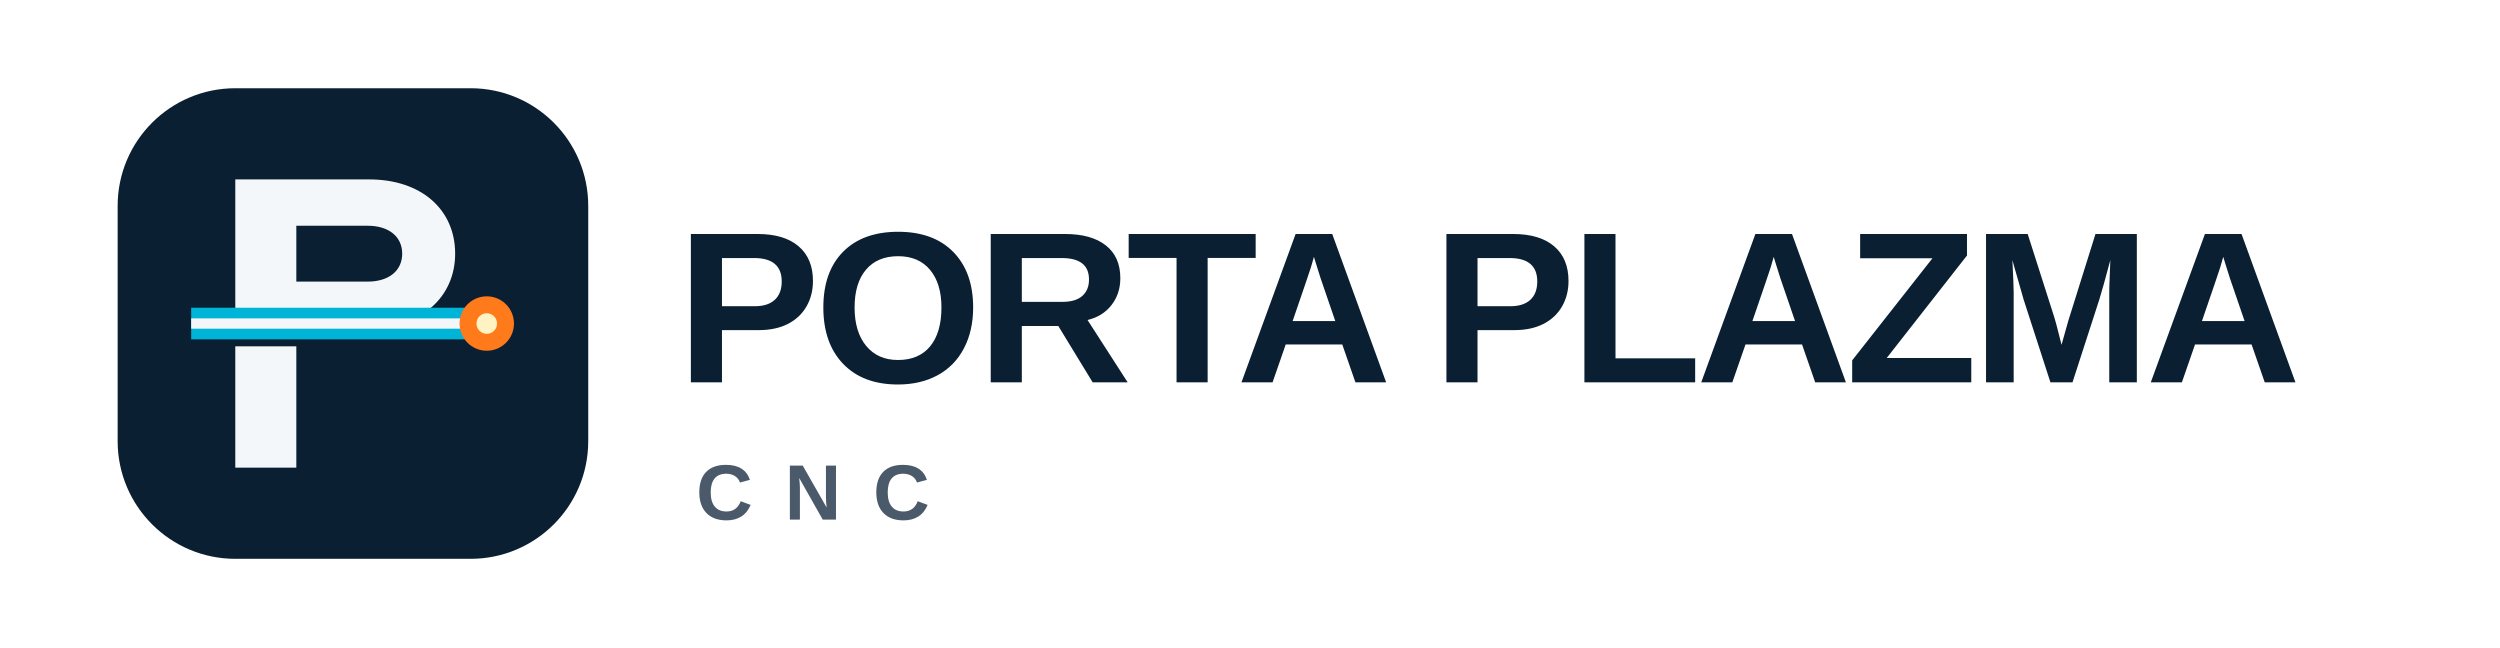
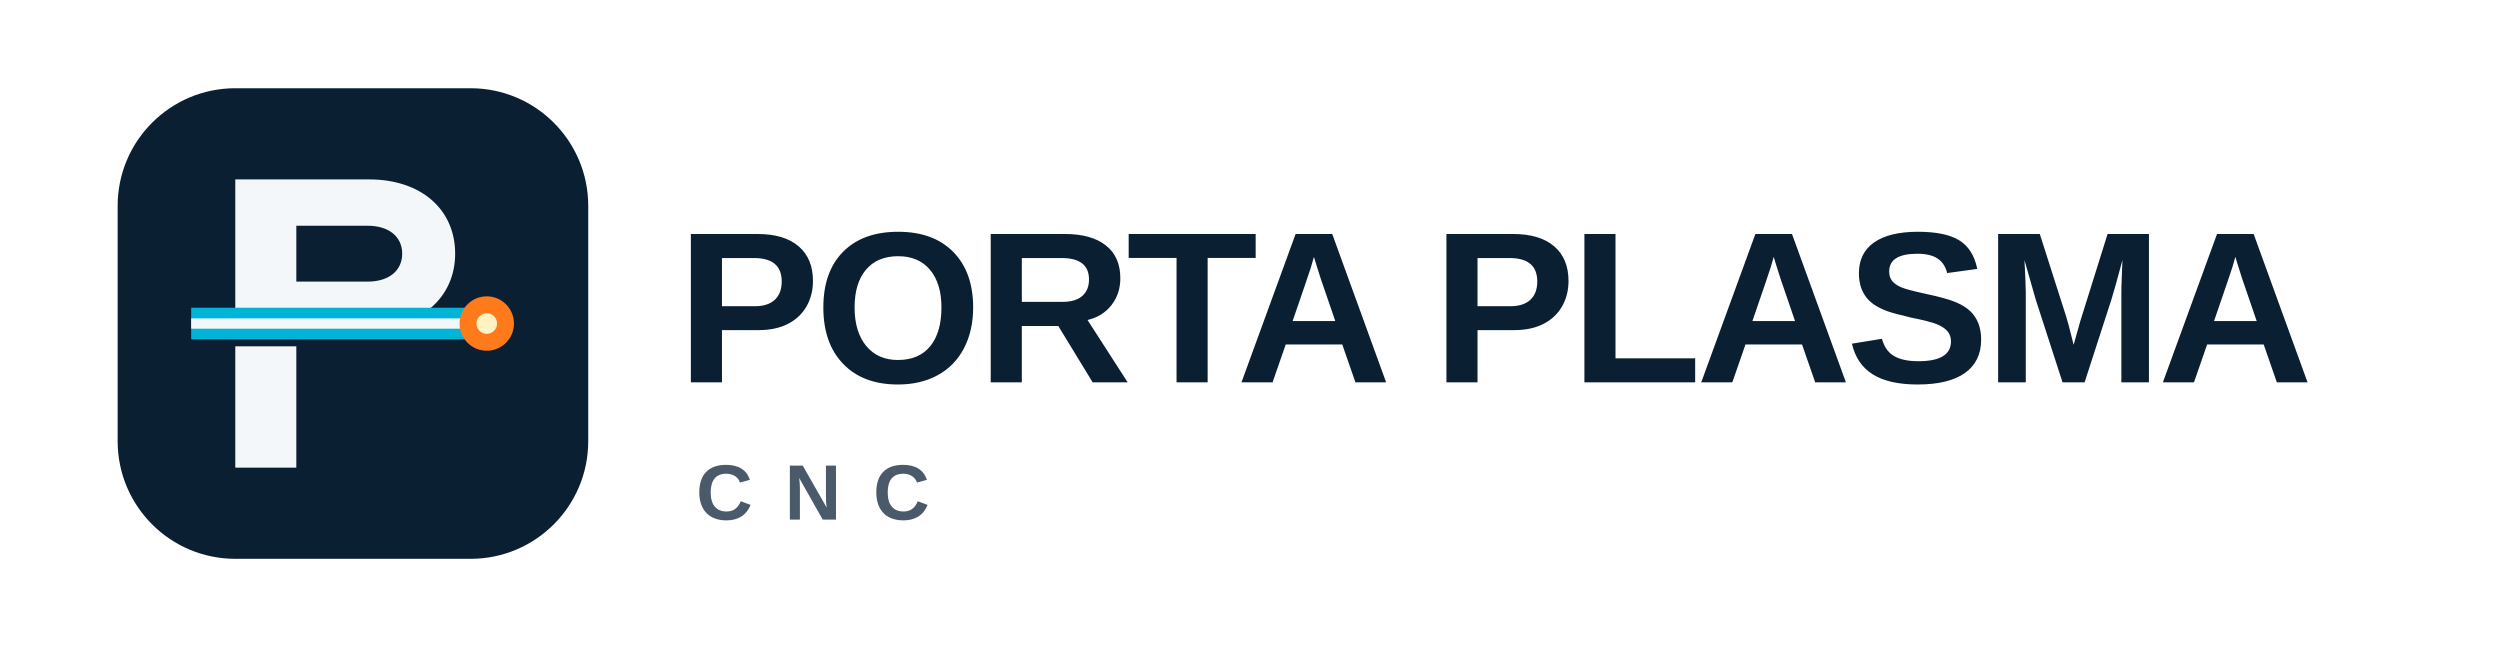
- <svg xmlns="http://www.w3.org/2000/svg" viewBox="0 0 510 132" role="img" aria-label="Porta Plazma CNC">
+ <svg xmlns="http://www.w3.org/2000/svg" viewBox="0 0 510 132" role="img" aria-label="Porta Plasma CNC">
  <rect width="510" height="132" fill="none" />
  <g transform="translate(20,0)">
    <g transform="translate(4,18)">
      <rect width="96" height="96" rx="24" fill="#0B1F33" />
      <g transform="translate(96,96) scale(3) translate(-32,-32)">
        <path fill="#F4F7FA" d="M8 6.2h9.1c3.55 0 5.85 2.05 5.85 5.05 0 2.95-2.3 5.05-5.85 5.05H8V6.2zm4.15 3.15v3.8h4.85c1.45 0 2.35-.75 2.35-1.9s-.9-1.9-2.35-1.9H12.15z" />
        <path fill="#F4F7FA" d="M8 17.55h4.15V25.8H8z" />
        <path d="M5 16h19.2" stroke="#00B4D8" stroke-width="2.15" stroke-linecap="butt" />
        <path d="M5 16h18.4" stroke="#F4F7FA" stroke-width="0.7" stroke-linecap="butt" />
        <circle cx="25.1" cy="16" r="1.85" fill="#FF7A1A" />
        <circle cx="25.1" cy="16" r="0.7" fill="#FFF3C4" />
      </g>
    </g>
-     <text x="118" y="78" fill="#0B1F33" font-family="Segoe UI, system-ui, -apple-system, Arial, sans-serif" font-size="44" font-weight="700" letter-spacing="-1.2">PORTA PLAZMA</text>
+     <text x="118" y="78" fill="#0B1F33" font-family="Segoe UI, system-ui, -apple-system, Arial, sans-serif" font-size="44" font-weight="700" letter-spacing="-1.2">PORTA PLASMA</text>
    <text x="122" y="106" fill="#4B5A6A" font-family="Segoe UI, system-ui, -apple-system, Arial, sans-serif" font-size="16" font-weight="650" letter-spacing="6.5">CNC</text>
  </g>
</svg>
